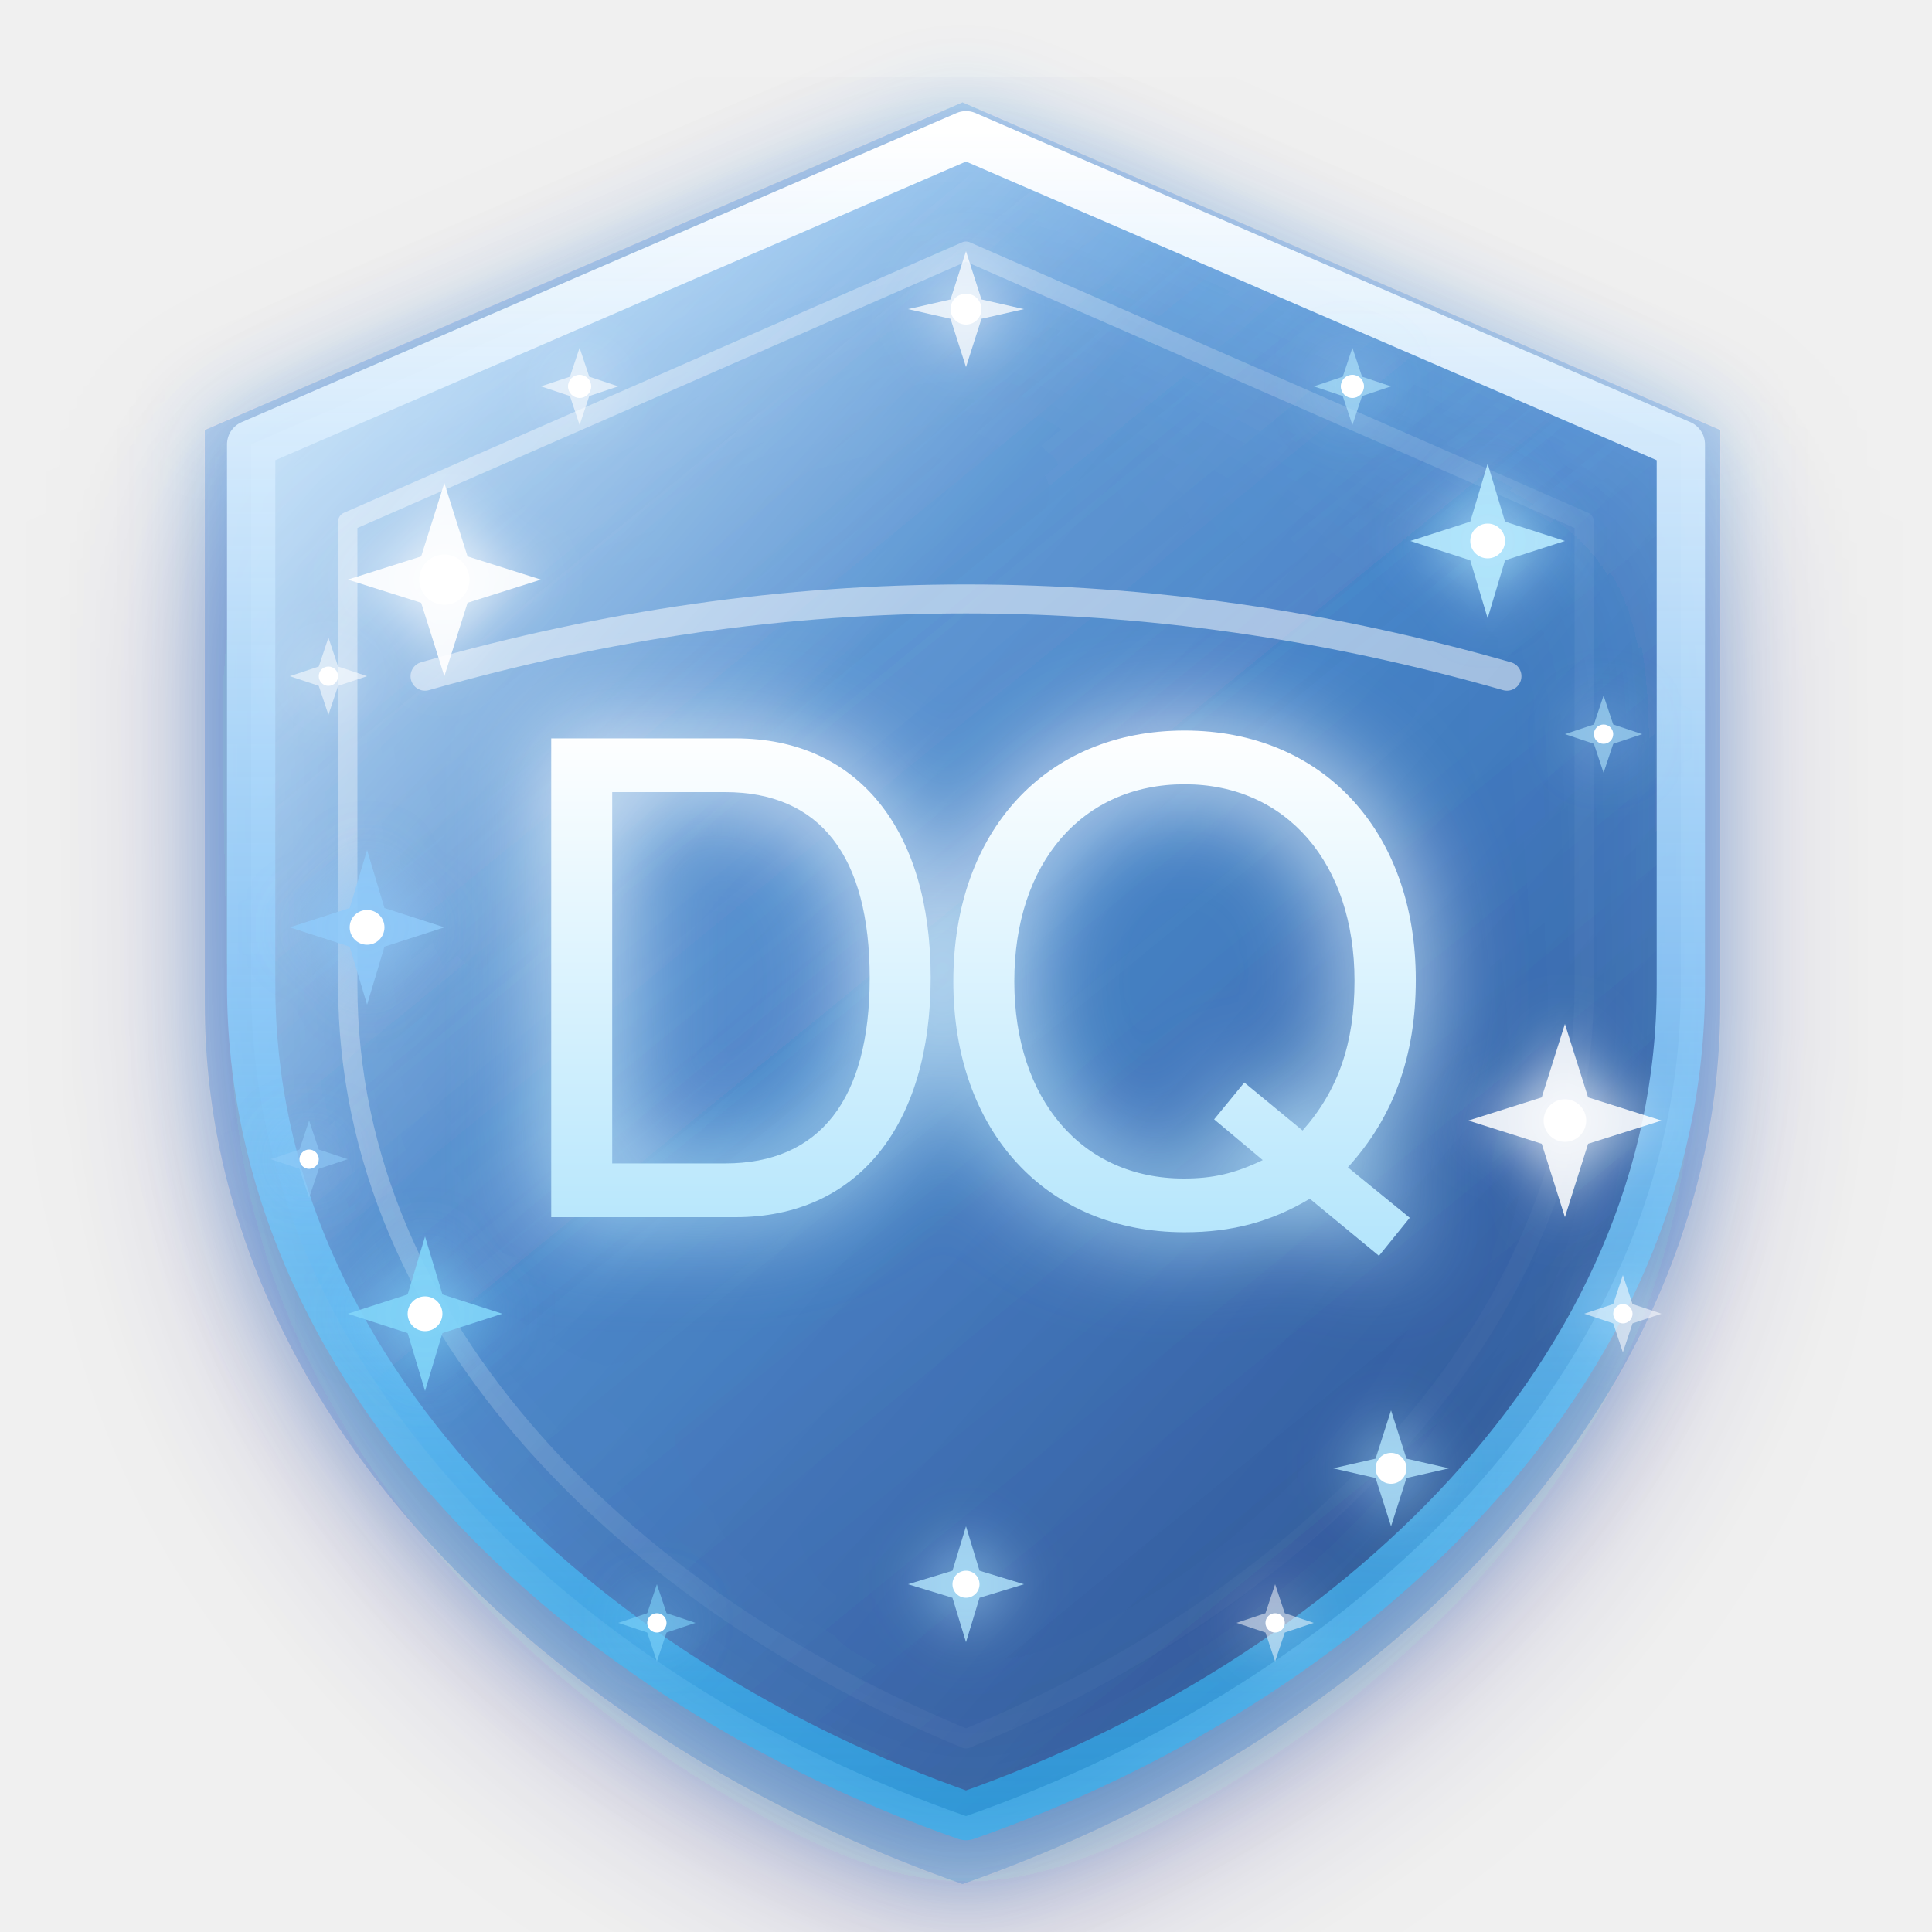
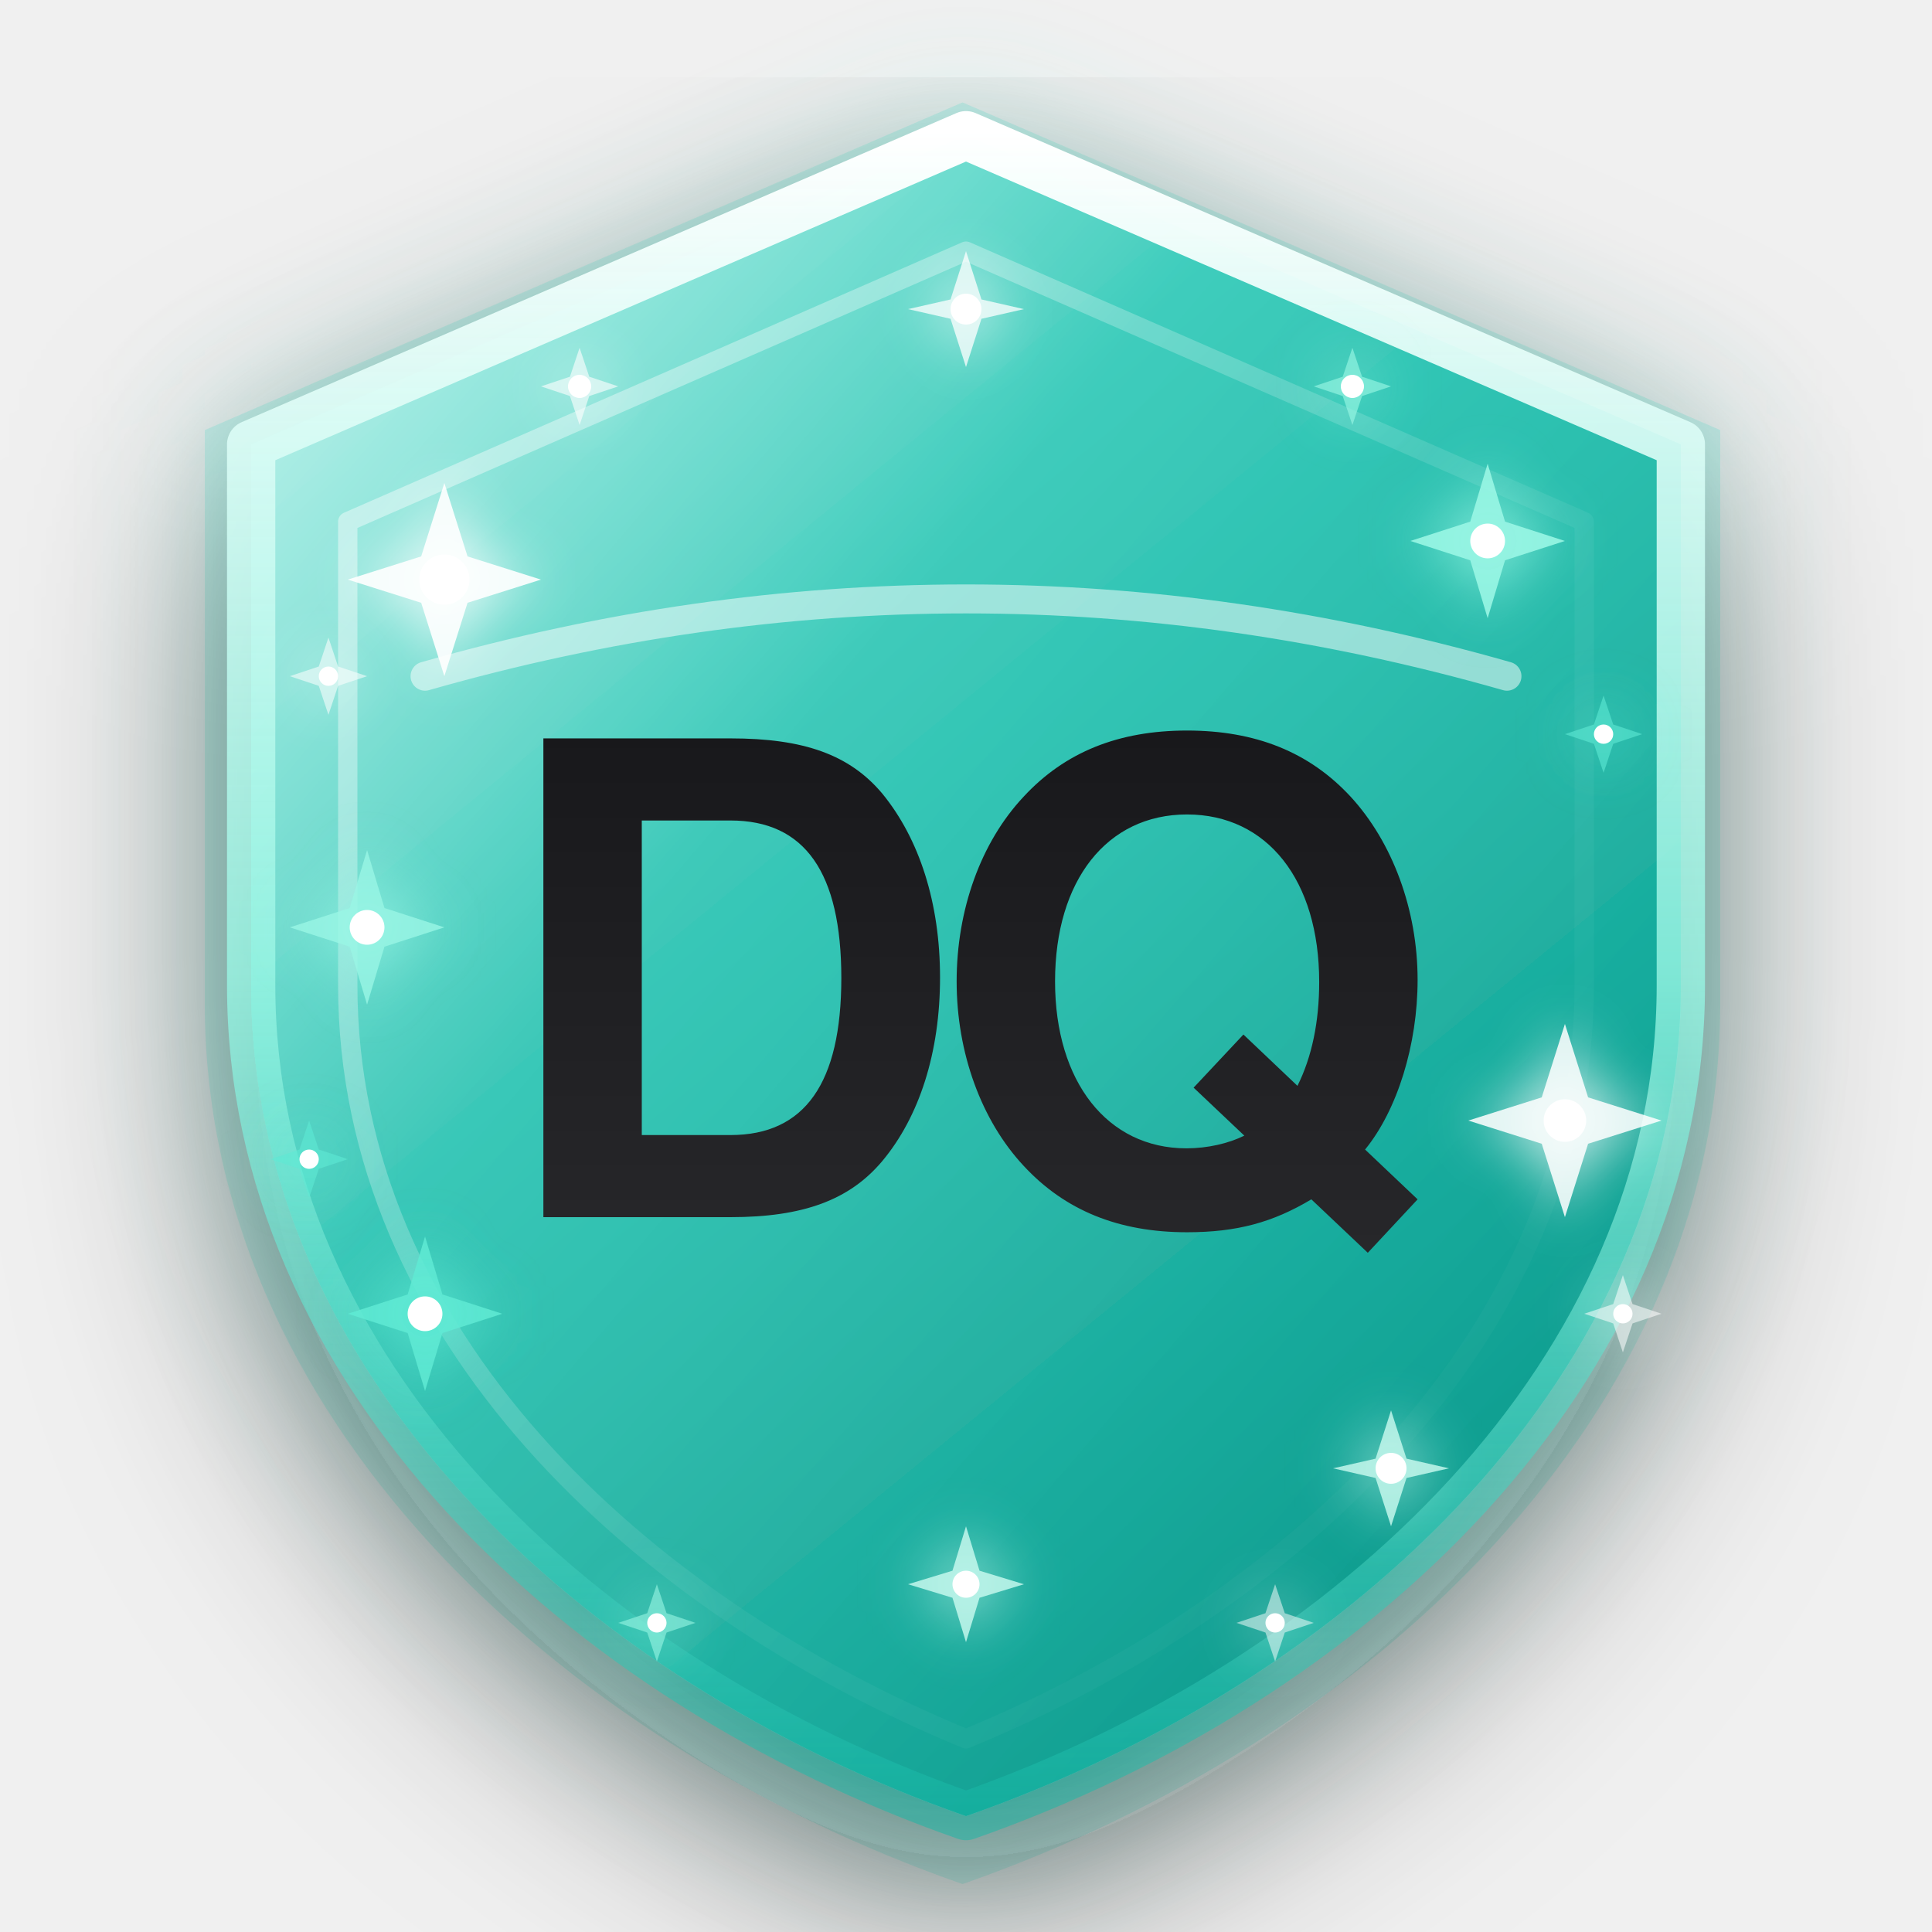
<svg xmlns="http://www.w3.org/2000/svg" viewBox="0 0 100 100" fill="none">
  <defs>
    <linearGradient id="shieldGrad" x1="15%" y1="0%" x2="85%" y2="100%">
-       <stop offset="0%" stop-color="#64B5F6" stop-opacity="0.7" />
-       <stop offset="50%" stop-color="#1565C0" stop-opacity="0.55" />
-       <stop offset="100%" stop-color="#0D2B6E" stop-opacity="0.6" />
+       <stop offset="0%" stop-color="#2dd4bf" stop-opacity="1.0" />
+       <stop offset="50%" stop-color="#14b8a6" stop-opacity="1.0" />
+       <stop offset="100%" stop-color="#0d9488" stop-opacity="1.0" />
    </linearGradient>
    <linearGradient id="gloss" x1="10%" y1="0%" x2="90%" y2="80%">
      <stop offset="0%" stop-color="white" stop-opacity="0.7" />
      <stop offset="40%" stop-color="white" stop-opacity="0.15" />
      <stop offset="100%" stop-color="white" stop-opacity="0.0" />
    </linearGradient>
    <linearGradient id="strokeGrad" x1="50%" y1="0%" x2="50%" y2="100%">
      <stop offset="0%" stop-color="white" stop-opacity="1.0" />
-       <stop offset="50%" stop-color="#90CAF9" stop-opacity="0.9" />
-       <stop offset="100%" stop-color="#29B6F6" stop-opacity="0.6" />
+       <stop offset="50%" stop-color="#99f6e4" stop-opacity="0.8" />
+       <stop offset="100%" stop-color="#14b8a6" stop-opacity="0.5" />
    </linearGradient>
    <linearGradient id="rimGrad" x1="0%" y1="0%" x2="100%" y2="100%">
      <stop offset="0%" stop-color="white" stop-opacity="0.5" />
      <stop offset="60%" stop-color="white" stop-opacity="0.05" />
      <stop offset="100%" stop-color="white" stop-opacity="0.0" />
    </linearGradient>
    <linearGradient id="textGrad" x1="0%" y1="0%" x2="0%" y2="100%">
-       <stop offset="0%" stop-color="white" />
-       <stop offset="100%" stop-color="#B3E5FC" />
+       <stop offset="0%" stop-color="#18181b" />
+       <stop offset="100%" stop-color="#27272a" />
    </linearGradient>
    <filter id="shadow" x="-25%" y="-15%" width="150%" height="150%">
-       <feDropShadow dx="0" dy="4" stdDeviation="5" flood-color="#0A1F6E" flood-opacity="0.7" />
+       <feDropShadow dx="0" dy="4" stdDeviation="6" flood-color="#09090b" flood-opacity="0.6" />
    </filter>
    <filter id="textGlow" x="-50%" y="-50%" width="200%" height="200%">
      <feGaussianBlur stdDeviation="2.5" result="blur" />
      <feMerge>
        <feMergeNode in="blur" />
        <feMergeNode in="SourceGraphic" />
      </feMerge>
    </filter>
    <filter id="shieldGlow" x="-15%" y="-10%" width="130%" height="130%">
-       <feGaussianBlur stdDeviation="2" result="blur" />
+       <feGaussianBlur stdDeviation="3" result="blur" />
      <feMerge>
        <feMergeNode in="blur" />
        <feMergeNode in="SourceGraphic" />
      </feMerge>
    </filter>
    <filter id="starGlow" x="-150%" y="-150%" width="400%" height="400%">
      <feGaussianBlur stdDeviation="1.5" result="blur" />
      <feMerge>
        <feMergeNode in="blur" />
        <feMergeNode in="SourceGraphic" />
      </feMerge>
    </filter>
  </defs>
-   <path d="M50 7 L87 23 L87 51 C87 71 70 87 50 94 C30 87 13 71 13 51 L13 23 Z" fill="#1E88E5" fill-opacity="0.25" filter="url(#shieldGlow)" transform="scale(1.06) translate(-3 -2)" />
+   <path d="M50 7 L87 23 L87 51 C87 71 70 87 50 94 C30 87 13 71 13 51 L13 23 Z" fill="#5eead4" fill-opacity="0.25" filter="url(#shieldGlow)" transform="scale(1.06) translate(-3 -2)" />
  <path d="M50 7 L87 23 L87 51 C87 71 70 87 50 94 C30 87 13 71 13 51 L13 23 Z" fill="url(#shieldGrad)" filter="url(#shadow)" />
  <path d="M50 7 L87 23 L87 51 C87 71 70 87 50 94 C30 87 13 71 13 51 L13 23 Z" fill="url(#gloss)" />
  <path d="M50 7 L87 23 L87 51 C87 71 70 87 50 94 C30 87 13 71 13 51 L13 23 Z" stroke="url(#strokeGrad)" stroke-width="2.5" stroke-linejoin="round" />
  <path d="M50 13 L82 27 L82 51 C82 69 67 83 50 90 C33 83 18 69 18 51 L18 27 Z" stroke="url(#rimGrad)" stroke-width="1" stroke-linejoin="round" />
  <path d="M22 35 Q50 27 78 35" stroke="white" stroke-opacity="0.5" stroke-width="1.5" stroke-linecap="round" />
-   <text x="50" y="63" font-family="'Helvetica Neue', Helvetica, Arial, sans-serif" font-size="34" font-weight="500" text-anchor="middle" fill="url(#textGrad)" filter="url(#textGlow)" letter-spacing="-2">DQ</text>
+   <text x="50" y="63" font-family="'Helvetica Neue', Helvetica, Arial, sans-serif" font-size="34" font-weight="700" text-anchor="middle" fill="url(#textGrad)" letter-spacing="-2">DQ</text>
  <path d="M23,25 L24.2,28.8 L23,30 L21.8,28.8 Z M18,30 L21.8,28.8 L23,30 L21.8,31.2 Z M23,35 L24.2,31.2 L23,30 L21.8,31.2 Z M28,30 L24.2,28.8 L23,30 L24.2,31.2 Z" fill="white" fill-opacity="0.9" filter="url(#starGlow)" />
  <circle cx="23" cy="30" r="1.3" fill="white" />
-   <path d="M77,24 L77.9,27 L77,28 L76.1,27 Z M73,28 L76.1,27 L77,28 L76.1,29 Z M77,32 L77.9,29 L77,28 L76.1,29 Z M81,28 L77.9,27 L77,28 L77.9,29 Z" fill="#B3E5FC" fill-opacity="0.95" filter="url(#starGlow)" />
+   <path d="M77,24 L77.9,27 L77,28 L76.1,27 Z M73,28 L76.1,27 L77,28 L76.1,29 Z M77,32 L77.9,29 L77,28 L76.1,29 Z M81,28 L77.9,27 L77,28 L77.9,29 Z" fill="#99f6e4" fill-opacity="0.9" filter="url(#starGlow)" />
  <circle cx="77" cy="28" r="0.9" fill="white" />
  <path d="M81,53 L82.2,56.8 L81,58 L79.8,56.8 Z M76,58 L79.8,56.8 L81,58 L79.8,59.2 Z M81,63 L82.2,59.2 L81,58 L79.8,59.2 Z M86,58 L82.2,56.8 L81,58 L82.2,59.2 Z" fill="white" fill-opacity="0.85" filter="url(#starGlow)" />
  <circle cx="81" cy="58" r="1.1" fill="white" />
-   <path d="M22,64 L22.9,67 L22,68 L21.1,67 Z M18,68 L21.1,67 L22,68 L21.1,69 Z M22,72 L22.9,69 L22,68 L21.1,69 Z M26,68 L22.9,67 L22,68 L22.9,69 Z" fill="#81D4FA" fill-opacity="0.9" filter="url(#starGlow)" />
+   <path d="M22,64 L22.9,67 L22,68 L21.1,67 Z M18,68 L21.1,67 L22,68 L21.1,69 Z M22,72 L22.9,69 L22,68 L21.1,69 Z M26,68 L22.9,67 L22,68 L22.9,69 Z" fill="#5eead4" fill-opacity="0.85" filter="url(#starGlow)" />
  <circle cx="22" cy="68" r="0.9" fill="white" />
-   <path d="M50,79 L50.7,81.3 L50,82 L49.3,81.3 Z M47,82 L49.3,81.3 L50,82 L49.3,82.7 Z M50,85 L50.7,82.7 L50,82 L49.3,82.7 Z M53,82 L50.7,81.3 L50,82 L50.7,82.7 Z" fill="#B3E5FC" fill-opacity="0.8" filter="url(#starGlow)" />
+   <path d="M50,79 L50.7,81.3 L50,82 L49.3,81.3 Z M47,82 L49.3,81.3 L50,82 L49.3,82.7 Z M50,85 L50.7,82.7 L50,82 L49.3,82.7 Z M53,82 L50.7,81.3 L50,82 L50.7,82.7 Z" fill="#ccfbf1" fill-opacity="0.8" filter="url(#starGlow)" />
  <circle cx="50" cy="82" r="0.7" fill="white" />
  <path d="M50,13 L50.8,15.5 L50,16 L49.2,15.5 Z M47,16 L49.2,15.5 L50,16 L49.2,16.5 Z M50,19 L50.8,16.5 L50,16 L49.2,16.5 Z M53,16 L50.8,15.5 L50,16 L50.8,16.5 Z" fill="white" fill-opacity="0.75" filter="url(#starGlow)" />
  <circle cx="50" cy="16" r="0.8" fill="white" />
-   <path d="M19,44 L19.9,47 L19,48 L18.1,47 Z M15,48 L18.1,47 L19,48 L18.1,49 Z M19,52 L19.9,49 L19,48 L18.1,49 Z M23,48 L19.9,47 L19,48 L19.9,49 Z" fill="#90CAF9" fill-opacity="0.85" filter="url(#starGlow)" />
+   <path d="M19,44 L19.9,47 L19,48 L18.1,47 Z M15,48 L18.1,47 L19,48 L18.1,49 Z M19,52 L19.9,49 L19,48 L18.1,49 Z M23,48 L19.9,47 L19,48 L19.9,49 Z" fill="#99f6e4" fill-opacity="0.8" filter="url(#starGlow)" />
  <circle cx="19" cy="48" r="0.9" fill="white" />
-   <path d="M72,73 L72.8,75.5 L72,76 L71.2,75.5 Z M69,76 L71.2,75.5 L72,76 L71.2,76.5 Z M72,79 L72.8,76.5 L72,76 L71.2,76.5 Z M75,76 L72.8,75.5 L72,76 L72.8,76.5 Z" fill="#B3E5FC" fill-opacity="0.8" filter="url(#starGlow)" />
+   <path d="M72,73 L72.8,75.5 L72,76 L71.2,75.5 Z M69,76 L71.2,75.5 L72,76 L71.2,76.5 Z M72,79 L72.8,76.5 L72,76 L71.2,76.5 Z M75,76 L72.8,75.5 L72,76 L72.8,76.5 Z" fill="#ccfbf1" fill-opacity="0.8" filter="url(#starGlow)" />
  <circle cx="72" cy="76" r="0.8" fill="white" />
  <path d="M30,18 L30.5,19.5 L30,20 L29.5,19.5 Z M28,20 L29.5,19.5 L30,20 L29.5,20.5 Z M30,22 L30.5,20.5 L30,20 L29.5,20.5 Z M32,20 L30.5,19.5 L30,20 L30.5,20.5 Z" fill="white" fill-opacity="0.6" filter="url(#starGlow)" />
  <circle cx="30" cy="20" r="0.6" fill="white" />
-   <path d="M70,18 L70.5,19.5 L70,20 L69.5,19.5 Z M68,20 L69.5,19.5 L70,20 L69.5,20.5 Z M70,22 L70.5,20.5 L70,20 L69.5,20.5 Z M72,20 L70.5,19.5 L70,20 L70.5,20.5 Z" fill="#B3E5FC" fill-opacity="0.65" filter="url(#starGlow)" />
+   <path d="M70,18 L70.5,19.5 L70,20 L69.5,19.5 Z M68,20 L69.5,19.5 L70,20 L69.5,20.5 Z M70,22 L70.5,20.5 L70,20 L69.5,20.5 Z M72,20 L70.5,19.5 L70,20 L70.5,20.5 Z" fill="#99f6e4" fill-opacity="0.65" filter="url(#starGlow)" />
  <circle cx="70" cy="20" r="0.6" fill="white" />
  <path d="M17,33 L17.5,34.5 L17,35 L16.5,34.5 Z M15,35 L16.5,34.5 L17,35 L16.5,35.5 Z M17,37 L17.5,35.5 L17,35 L16.5,35.5 Z M19,35 L17.5,34.5 L17,35 L17.5,35.5 Z" fill="white" fill-opacity="0.55" filter="url(#starGlow)" />
  <circle cx="17" cy="35" r="0.5" fill="white" />
-   <path d="M83,36 L83.5,37.5 L83,38 L82.5,37.5 Z M81,38 L82.5,37.5 L83,38 L82.5,38.5 Z M83,40 L83.5,38.5 L83,38 L82.5,38.5 Z M85,38 L83.5,37.5 L83,38 L83.5,38.5 Z" fill="#B3E5FC" fill-opacity="0.6" filter="url(#starGlow)" />
+   <path d="M83,36 L83.5,37.5 L83,38 L82.5,37.5 Z M81,38 L82.5,37.5 L83,38 L82.5,38.5 Z M83,40 L83.5,38.5 L83,38 L82.5,38.5 Z M85,38 L83.5,37.5 L83,38 L83.5,38.5 Z" fill="#5eead4" fill-opacity="0.6" filter="url(#starGlow)" />
  <circle cx="83" cy="38" r="0.5" fill="white" />
-   <path d="M16,58 L16.5,59.5 L16,60 L15.5,59.5 Z M14,60 L15.5,59.5 L16,60 L15.5,60.5 Z M16,62 L16.5,60.5 L16,60 L15.5,60.5 Z M18,60 L16.5,59.5 L16,60 L16.5,60.5 Z" fill="#90CAF9" fill-opacity="0.6" filter="url(#starGlow)" />
+   <path d="M16,58 L16.5,59.5 L16,60 L15.5,59.5 Z M14,60 L15.5,59.5 L16,60 L15.5,60.5 Z M16,62 L16.5,60.5 L16,60 L15.5,60.5 Z M18,60 L16.5,59.5 L16,60 L16.5,60.5 Z" fill="#5eead4" fill-opacity="0.6" filter="url(#starGlow)" />
  <circle cx="16" cy="60" r="0.5" fill="white" />
  <path d="M84,66 L84.5,67.5 L84,68 L83.5,67.5 Z M82,68 L83.5,67.5 L84,68 L83.5,68.5 Z M84,70 L84.5,68.5 L84,68 L83.5,68.5 Z M86,68 L84.5,67.5 L84,68 L84.5,68.5 Z" fill="white" fill-opacity="0.55" filter="url(#starGlow)" />
  <circle cx="84" cy="68" r="0.5" fill="white" />
-   <path d="M34,82 L34.5,83.5 L34,84 L33.5,83.5 Z M32,84 L33.5,83.5 L34,84 L33.5,84.5 Z M34,86 L34.5,84.5 L34,84 L33.5,84.5 Z M36,84 L34.5,83.5 L34,84 L34.5,84.5 Z" fill="#81D4FA" fill-opacity="0.6" filter="url(#starGlow)" />
+   <path d="M34,82 L34.5,83.5 L34,84 L33.5,83.5 Z M32,84 L33.5,83.5 L34,84 L33.5,84.5 Z M34,86 L34.5,84.5 L34,84 L33.5,84.5 Z M36,84 L34.5,83.5 L34,84 L34.5,84.5 Z" fill="#99f6e4" fill-opacity="0.6" filter="url(#starGlow)" />
  <circle cx="34" cy="84" r="0.5" fill="white" />
  <path d="M66,82 L66.5,83.5 L66,84 L65.5,83.5 Z M64,84 L65.5,83.5 L66,84 L65.5,84.5 Z M66,86 L66.5,84.5 L66,84 L65.5,84.5 Z M68,84 L66.5,83.5 L66,84 L66.5,84.5 Z" fill="white" fill-opacity="0.5" filter="url(#starGlow)" />
  <circle cx="66" cy="84" r="0.5" fill="white" />
</svg>
